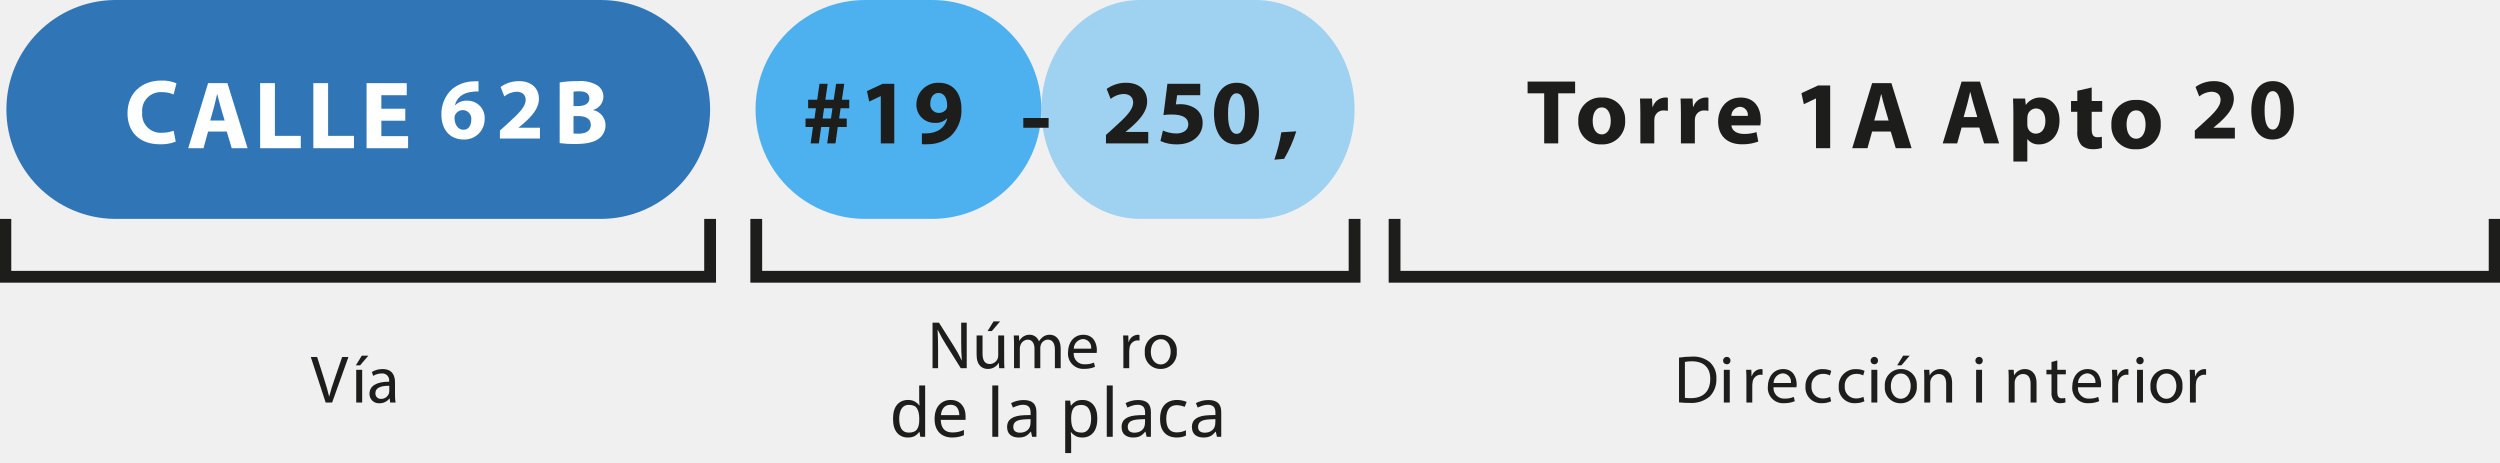
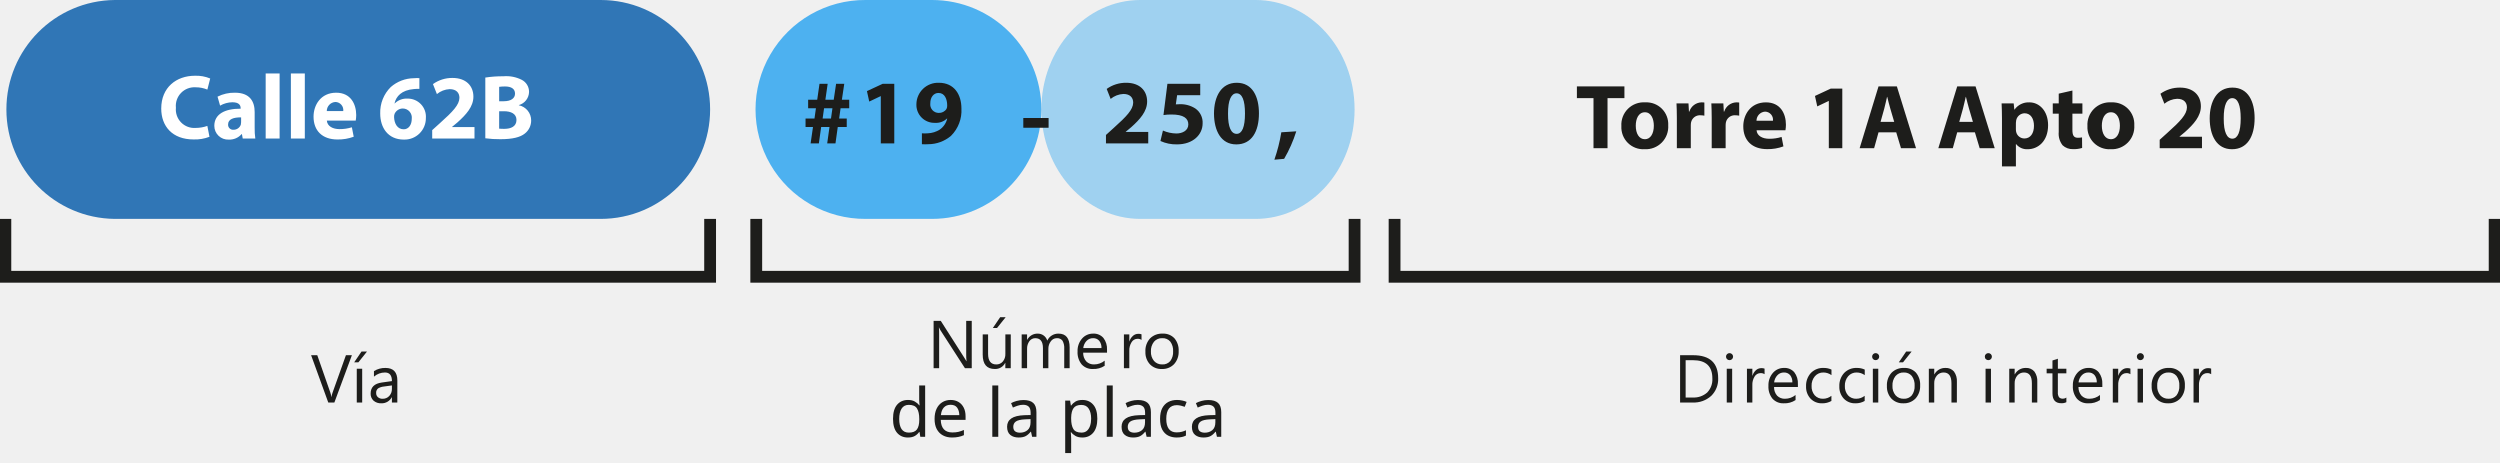
<svg xmlns="http://www.w3.org/2000/svg" width="517.944" height="95.743" viewBox="0 0 517.944 95.743">
  <defs>
    <clipPath id="clip-path">
      <rect id="Rectángulo_348363" data-name="Rectángulo 348363" width="517.944" height="95.743" fill="none" />
    </clipPath>
    <clipPath id="clip-path-2">
      <rect id="Rectángulo_348362" data-name="Rectángulo 348362" width="64.89" height="45.35" fill="none" />
    </clipPath>
  </defs>
-   <g id="Grupo_1010064" data-name="Grupo 1010064" transform="translate(-227 -7111)">
-     <g id="Grupo_1009421" data-name="Grupo 1009421" transform="translate(227 7111)">
-       <g id="Grupo_1009420" data-name="Grupo 1009420" clip-path="url(#clip-path)">
-         <path id="Trazado_718644" data-name="Trazado 718644" d="M147.232,22.675A22.676,22.676,0,0,1,124.557,45.35H23.9A22.676,22.676,0,0,1,23.9,0H124.557a22.676,22.676,0,0,1,22.675,22.676" transform="translate(-0.112 0)" fill="#3076b6" />
-         <path id="Trazado_718645" data-name="Trazado 718645" d="M231.541,22.675A22.676,22.676,0,0,1,208.866,45.35H195.147a22.676,22.676,0,1,1,0-45.351h13.718a22.676,22.676,0,0,1,22.675,22.676" transform="translate(-15.792 0)" fill="#4db1f0" />
-         <g id="Grupo_1009419" data-name="Grupo 1009419" transform="translate(215.749)" opacity="0.5">
-           <g id="Grupo_1009418" data-name="Grupo 1009418">
-             <g id="Grupo_1009417" data-name="Grupo 1009417" clip-path="url(#clip-path-2)">
-               <path id="Trazado_718646" data-name="Trazado 718646" d="M302.385,22.675c0,12.524-9.192,22.676-20.531,22.676H258.026c-11.339,0-20.531-10.152-20.531-22.676S246.687,0,258.026,0h23.828c11.339,0,20.531,10.152,20.531,22.676" transform="translate(-237.495 0)" fill="#4db1f0" />
-             </g>
+   <g id="Grupo_1010073" data-name="Grupo 1010073" transform="translate(-227 -7111)">
+     <g id="Grupo_1009420" data-name="Grupo 1009420" transform="translate(227 7111)" clip-path="url(#clip-path)">
+       <path id="Trazado_718644" data-name="Trazado 718644" d="M147.232,22.675A22.676,22.676,0,0,1,124.557,45.35H23.9A22.676,22.676,0,0,1,23.9,0H124.557a22.676,22.676,0,0,1,22.675,22.676" transform="translate(-0.112 0)" fill="#3076b6" />
+       <path id="Trazado_718645" data-name="Trazado 718645" d="M231.541,22.675A22.676,22.676,0,0,1,208.866,45.35H195.147a22.676,22.676,0,1,1,0-45.351h13.718a22.676,22.676,0,0,1,22.675,22.676" transform="translate(-15.792 0)" fill="#4db1f0" />
+       <g id="Grupo_1009419" data-name="Grupo 1009419" transform="translate(215.749)" opacity="0.5">
+         <g id="Grupo_1009418" data-name="Grupo 1009418">
+           <g id="Grupo_1009417" data-name="Grupo 1009417" clip-path="url(#clip-path-2)">
+             <path id="Trazado_718646" data-name="Trazado 718646" d="M302.385,22.675c0,12.524-9.192,22.676-20.531,22.676H258.026c-11.339,0-20.531-10.152-20.531-22.676S246.687,0,258.026,0h23.828c11.339,0,20.531,10.152,20.531,22.676" transform="translate(-237.495 0)" fill="#4db1f0" />
          </g>
        </g>
      </g>
    </g>
-     <path id="Trazado_728949" data-name="Trazado 728949" d="M10.222-2.622A7.235,7.235,0,0,1,7.809-2.2a3.824,3.824,0,0,1-4.1-4.18A3.852,3.852,0,0,1,7.79-10.621a6.254,6.254,0,0,1,2.432.475l.589-2.3a7.551,7.551,0,0,0-3.154-.57c-3.876,0-6.992,2.432-6.992,6.8,0,3.648,2.28,6.4,6.707,6.4a8.254,8.254,0,0,0,3.287-.551Z" transform="translate(252.751 7140.707)" fill="#fff" />
-     <path id="Trazado_728950" data-name="Trazado 728950" d="M8.32-3.46,9.36,0h3.28L8.46-13.48h-4L.34,0H3.5l.96-3.46ZM4.9-5.74,5.7-8.6c.22-.78.42-1.8.62-2.6h.04c.2.8.44,1.8.68,2.6l.84,2.86ZM15.24,0h8.42V-2.56H18.3V-13.48H15.24ZM26.26,0h8.42V-2.56H29.32V-13.48H26.26Z" transform="translate(265.655 7141.707)" fill="#fff" />
-     <path id="Trazado_728951" data-name="Trazado 728951" d="M9.34-8.18H4.38v-2.8H9.64v-2.5H1.32V0h8.6V-2.5H4.38V-5.7H9.34Z" transform="translate(301.626 7141.707)" fill="#fff" />
-     <path id="Trazado_728952" data-name="Trazado 728952" d="M8.226-11.862a7.818,7.818,0,0,0-1.1.018A7.01,7.01,0,0,0,2.61-10.116a7.005,7.005,0,0,0-2.07,5.2C.54-2.124,2.07.2,5.184.2A4.19,4.19,0,0,0,9.5-4.032,3.551,3.551,0,0,0,5.886-7.848,3.3,3.3,0,0,0,3.4-6.912H3.348C3.654-8.28,4.734-9.522,7.164-9.72a7.521,7.521,0,0,1,1.062-.036ZM5.148-1.818c-1.242,0-1.836-1.116-1.89-2.358a1.579,1.579,0,0,1,.108-.684A1.785,1.785,0,0,1,4.986-5.9,1.788,1.788,0,0,1,6.732-3.888C6.732-2.7,6.12-1.818,5.148-1.818Z" transform="translate(317.91 7139.707)" fill="#fff" />
-     <path id="Trazado_728953" data-name="Trazado 728953" d="M9.054,0V-2.25H4.644v-.036l1.08-.9C7.416-4.7,8.838-6.264,8.838-8.226c0-2.124-1.458-3.672-4.1-3.672A6.477,6.477,0,0,0,.9-10.692L1.674-8.73a4.24,4.24,0,0,1,2.5-.972c1.35,0,1.926.756,1.926,1.71C6.066-6.624,4.824-5.31,2.268-3.024L.756-1.656V0Z" transform="translate(329.814 7139.707)" fill="#fff" />
-     <path id="Trazado_728954" data-name="Trazado 728954" d="M1.254-.057a22.405,22.405,0,0,0,3.135.19c2.546,0,4.1-.418,5.035-1.159a3.412,3.412,0,0,0,1.33-2.717A3.2,3.2,0,0,0,8.208-6.9v-.038a2.894,2.894,0,0,0,2.109-2.736,2.787,2.787,0,0,0-1.539-2.508A7.073,7.073,0,0,0,5-12.9a23.072,23.072,0,0,0-3.743.266ZM4.123-10.716a7.907,7.907,0,0,1,1.235-.076c1.311,0,2.052.513,2.052,1.482,0,.95-.817,1.577-2.337,1.577h-.95Zm0,5.054h.988c1.444,0,2.6.513,2.6,1.805,0,1.349-1.159,1.843-2.47,1.843a9.136,9.136,0,0,1-1.121-.038Z" transform="translate(341.698 7140.707)" fill="#fff" />
-     <path id="Trazado_728955" data-name="Trazado 728955" transform="translate(354.582 7141.707)" fill="#1d1d1b" />
-     <path id="Trazado_728956" data-name="Trazado 728956" transform="translate(364.265 7141.707)" fill="#1d1d1b" />
-     <path id="Trazado_728957" data-name="Trazado 728957" d="M4.237-5.149l.3-2.128H6.27l-.3,2.128ZM3.458,0l.475-3.4H5.662L5.187,0H6.9l.475-3.4H9.234V-5.149H7.657l.3-2.128H9.747V-9.044H8.227l.494-3.306H7.03L6.536-9.044H4.807l.475-3.306H3.591L3.116-9.044H1.235v1.767H2.85l-.3,2.128H.7V-3.4H2.242L1.748,0Z" transform="translate(393.192 7140.707)" fill="#1d1d1b" />
-     <path id="Trazado_728958" data-name="Trazado 728958" d="M4.484,0H7.277V-12.35H4.883L1.615-10.83,2.09-8.664,4.446-9.785h.038ZM13,.171a9.966,9.966,0,0,0,1.311,0,7.3,7.3,0,0,0,4.712-1.729,7.373,7.373,0,0,0,2.166-5.681c0-2.888-1.5-5.32-4.674-5.32a4.49,4.49,0,0,0-4.655,4.446,3.721,3.721,0,0,0,3.857,3.857,3.26,3.26,0,0,0,2.47-.893l.057.019a3.839,3.839,0,0,1-1.558,2.28,4.964,4.964,0,0,1-2.432.76A6.8,6.8,0,0,1,13-2.09ZM16.435-10.45c1.311,0,1.805,1.292,1.805,2.6a1.361,1.361,0,0,1-.152.722,1.82,1.82,0,0,1-1.6.817,1.759,1.759,0,0,1-1.748-1.976C14.725-9.576,15.447-10.45,16.435-10.45Z" transform="translate(404.997 7140.707)" fill="#1d1d1b" />
-     <path id="Trazado_728959" data-name="Trazado 728959" d="M.6-6.26v2.02H5.84V-6.26Z" transform="translate(438.406 7141.707)" fill="#1d1d1b" />
-     <path id="Trazado_728960" data-name="Trazado 728960" d="M9.557,0V-2.375H4.9v-.038l1.14-.95c1.786-1.6,3.287-3.249,3.287-5.32,0-2.242-1.539-3.876-4.332-3.876A6.837,6.837,0,0,0,.95-11.286l.817,2.071a4.475,4.475,0,0,1,2.641-1.026c1.425,0,2.033.8,2.033,1.805C6.4-6.992,5.092-5.605,2.394-3.192L.8-1.748V0ZM20.33-12.35h-6.8l-.817,6.479a10.663,10.663,0,0,1,1.672-.114c2.47,0,3.477.779,3.477,2.052,0,1.311-1.273,1.881-2.47,1.881A7.1,7.1,0,0,1,12.6-2.66L12.084-.494a7.849,7.849,0,0,0,3.439.7c3.325,0,5.3-2.033,5.3-4.332a3.515,3.515,0,0,0-1.5-3.1,5.648,5.648,0,0,0-3.249-.893,5.352,5.352,0,0,0-.8.038l.266-1.9H20.33Zm7.562-.209c-3.192,0-4.712,2.831-4.712,6.4C23.2-2.66,24.605.209,27.8.209c3.154,0,4.693-2.622,4.693-6.441C32.49-9.614,31.2-12.559,27.892-12.559Zm-.038,2.185c1.159,0,1.748,1.444,1.748,4.18,0,2.812-.608,4.218-1.729,4.218s-1.805-1.349-1.786-4.18C26.068-9.025,26.79-10.374,27.854-10.374Z" transform="translate(455.332 7140.707)" fill="#1d1d1b" />
+     <path id="Trazado_728950" data-name="Trazado 728950" d="M-28.794-2.622a7.235,7.235,0,0,1-2.413.418,3.824,3.824,0,0,1-4.1-4.18,3.852,3.852,0,0,1,4.085-4.237,6.254,6.254,0,0,1,2.432.475l.589-2.3a7.551,7.551,0,0,0-3.154-.57c-3.876,0-6.992,2.432-6.992,6.8,0,3.648,2.28,6.4,6.707,6.4a8.254,8.254,0,0,0,3.287-.551ZM-18.857,0a14.4,14.4,0,0,1-.133-2.261v-3.23c0-2.185-.988-4.009-4.085-4.009a7.669,7.669,0,0,0-3.61.817l.532,1.862a5.225,5.225,0,0,1,2.565-.7c1.425,0,1.691.7,1.691,1.2v.133c-3.287-.019-5.453,1.14-5.453,3.553a2.848,2.848,0,0,0,3,2.85,3.347,3.347,0,0,0,2.66-1.14h.057L-21.46,0ZM-21.8-3.382a2.071,2.071,0,0,1-.057.494,1.578,1.578,0,0,1-1.5,1.064,1.037,1.037,0,0,1-1.14-1.1c0-1.121,1.178-1.482,2.7-1.463ZM-16.71,0h2.888V-13.49H-16.71Zm5.225,0H-8.6V-13.49h-2.888ZM1.948-3.724a6.861,6.861,0,0,0,.1-1.14C2.043-7.163.9-9.5-2.1-9.5c-3.23,0-4.693,2.6-4.693,4.959C-6.792-1.634-4.987.19-1.833.19A9.171,9.171,0,0,0,1.53-.38L1.15-2.337a8.183,8.183,0,0,1-2.565.38c-1.349,0-2.527-.57-2.622-1.767Zm-6-1.976A1.9,1.9,0,0,1-2.27-7.581,1.677,1.677,0,0,1-.636-5.7Zm19.19-6.821a8.252,8.252,0,0,0-1.159.019,7.4,7.4,0,0,0-4.769,1.824A7.394,7.394,0,0,0,7.021-5.187c0,2.945,1.615,5.4,4.9,5.4a4.423,4.423,0,0,0,4.56-4.465,3.748,3.748,0,0,0-3.819-4.028,3.478,3.478,0,0,0-2.622.988H9.985c.323-1.444,1.463-2.755,4.028-2.964a7.939,7.939,0,0,1,1.121-.038Zm-3.249,10.6c-1.311,0-1.938-1.178-1.995-2.489A1.667,1.667,0,0,1,10-5.13a1.884,1.884,0,0,1,1.71-1.1A1.887,1.887,0,0,1,13.557-4.1C13.557-2.85,12.911-1.919,11.885-1.919ZM26.553,0V-2.375H21.9v-.038l1.14-.95c1.786-1.6,3.287-3.249,3.287-5.32,0-2.242-1.539-3.876-4.332-3.876a6.837,6.837,0,0,0-4.047,1.273l.817,2.071A4.475,4.475,0,0,1,21.4-10.241c1.425,0,2.033.8,2.033,1.805C23.4-6.992,22.088-5.605,19.39-3.192l-1.6,1.444V0Zm2.242-.057a22.405,22.405,0,0,0,3.135.19c2.546,0,4.1-.418,5.035-1.159a3.412,3.412,0,0,0,1.33-2.717A3.2,3.2,0,0,0,35.749-6.9v-.038a2.894,2.894,0,0,0,2.109-2.736,2.787,2.787,0,0,0-1.539-2.508,7.073,7.073,0,0,0-3.781-.722,23.072,23.072,0,0,0-3.743.266Zm2.869-10.659a7.907,7.907,0,0,1,1.235-.076c1.311,0,2.052.513,2.052,1.482,0,.95-.817,1.577-2.337,1.577h-.95Zm0,5.054h.988c1.444,0,2.6.513,2.6,1.805,0,1.349-1.159,1.843-2.47,1.843a9.136,9.136,0,0,1-1.121-.038Z" transform="translate(298.751 7139.707)" fill="#fff" />
+     <path id="Trazado_728951" data-name="Trazado 728951" transform="translate(364.265 7141.707)" fill="#1d1d1b" />
+     <path id="Trazado_728952" data-name="Trazado 728952" d="M4.237-5.149l.3-2.128H6.27l-.3,2.128ZM3.458,0l.475-3.4H5.662L5.187,0H6.9l.475-3.4H9.234V-5.149H7.657l.3-2.128H9.747V-9.044H8.227l.494-3.306H7.03L6.536-9.044H4.807l.475-3.306H3.591L3.116-9.044H1.235v1.767H2.85l-.3,2.128H.7V-3.4H2.242L1.748,0Z" transform="translate(393.192 7140.707)" fill="#1d1d1b" />
+     <path id="Trazado_728953" data-name="Trazado 728953" d="M4.484,0H7.277V-12.35H4.883L1.615-10.83,2.09-8.664,4.446-9.785h.038ZM13,.171a9.966,9.966,0,0,0,1.311,0,7.3,7.3,0,0,0,4.712-1.729,7.373,7.373,0,0,0,2.166-5.681c0-2.888-1.5-5.32-4.674-5.32a4.49,4.49,0,0,0-4.655,4.446,3.721,3.721,0,0,0,3.857,3.857,3.26,3.26,0,0,0,2.47-.893l.057.019a3.839,3.839,0,0,1-1.558,2.28,4.964,4.964,0,0,1-2.432.76A6.8,6.8,0,0,1,13-2.09ZM16.435-10.45c1.311,0,1.805,1.292,1.805,2.6a1.361,1.361,0,0,1-.152.722,1.82,1.82,0,0,1-1.6.817,1.759,1.759,0,0,1-1.748-1.976C14.725-9.576,15.447-10.45,16.435-10.45Z" transform="translate(404.997 7140.707)" fill="#1d1d1b" />
+     <path id="Trazado_728954" data-name="Trazado 728954" d="M.6-6.26v2.02H5.84V-6.26Z" transform="translate(438.406 7141.707)" fill="#1d1d1b" />
+     <path id="Trazado_728955" data-name="Trazado 728955" d="M9.557,0V-2.375H4.9v-.038l1.14-.95c1.786-1.6,3.287-3.249,3.287-5.32,0-2.242-1.539-3.876-4.332-3.876A6.837,6.837,0,0,0,.95-11.286l.817,2.071a4.475,4.475,0,0,1,2.641-1.026c1.425,0,2.033.8,2.033,1.805C6.4-6.992,5.092-5.605,2.394-3.192L.8-1.748V0ZM20.33-12.35h-6.8l-.817,6.479a10.663,10.663,0,0,1,1.672-.114c2.47,0,3.477.779,3.477,2.052,0,1.311-1.273,1.881-2.47,1.881A7.1,7.1,0,0,1,12.6-2.66L12.084-.494a7.849,7.849,0,0,0,3.439.7c3.325,0,5.3-2.033,5.3-4.332a3.515,3.515,0,0,0-1.5-3.1,5.648,5.648,0,0,0-3.249-.893,5.352,5.352,0,0,0-.8.038l.266-1.9H20.33Zm7.562-.209c-3.192,0-4.712,2.831-4.712,6.4C23.2-2.66,24.605.209,27.8.209c3.154,0,4.693-2.622,4.693-6.441C32.49-9.614,31.2-12.559,27.892-12.559Zm-.038,2.185c1.159,0,1.748,1.444,1.748,4.18,0,2.812-.608,4.218-1.729,4.218s-1.805-1.349-1.786-4.18C26.068-9.025,26.79-10.374,27.854-10.374Z" transform="translate(455.332 7140.707)" fill="#1d1d1b" />
    <path id="Trazado_728961" data-name="Trazado 728961" d="M2.06,2.2A27.684,27.684,0,0,0,4.58-3.5l-3.1.2A33.784,33.784,0,0,1,.04,2.38Z" transform="translate(490.981 7141.707)" fill="#1d1d1b" />
    <path id="Trazado_728962" data-name="Trazado 728962" transform="translate(496.985 7138.707)" fill="#1d1d1b" />
    <path id="Trazado_728963" data-name="Trazado 728963" transform="translate(501.806 7138.707)" fill="#1d1d1b" />
    <path id="Trazado_728964" data-name="Trazado 728964" transform="translate(506.648 7141.707)" fill="#1d1d1b" />
-     <path id="Trazado_728965" data-name="Trazado 728965" d="M3.724,0H6.631V-10.374h3.5v-2.432H.285v2.432H3.724Z" transform="translate(543.198 7140.707)" fill="#1d1d1b" />
-     <path id="Trazado_728966" data-name="Trazado 728966" d="M5.586-9.5A4.638,4.638,0,0,0,.627-4.579,4.551,4.551,0,0,0,5.434.209a4.662,4.662,0,0,0,4.9-4.959A4.518,4.518,0,0,0,5.586-9.5ZM5.51-7.448c1.311,0,1.843,1.406,1.843,2.793,0,1.672-.722,2.793-1.843,2.793-1.235,0-1.9-1.2-1.9-2.793C3.61-6.023,4.123-7.448,5.51-7.448Z" transform="translate(553.361 7140.707)" fill="#1d1d1b" />
-     <path id="Trazado_728967" data-name="Trazado 728967" d="M1.159,0H4.047V-4.712A3.406,3.406,0,0,1,4.1-5.358,1.857,1.857,0,0,1,6.08-6.821a4.14,4.14,0,0,1,.779.076V-9.462A2.977,2.977,0,0,0,6.251-9.5,2.729,2.729,0,0,0,3.743-7.581H3.667l-.095-1.71H1.083c.038.8.076,1.691.076,3.059Z" transform="translate(565.686 7140.707)" fill="#1d1d1b" />
-     <path id="Trazado_728968" data-name="Trazado 728968" d="M1.159,0H4.047V-4.712A3.406,3.406,0,0,1,4.1-5.358,1.857,1.857,0,0,1,6.08-6.821a4.14,4.14,0,0,1,.779.076V-9.462A2.977,2.977,0,0,0,6.251-9.5,2.729,2.729,0,0,0,3.743-7.581H3.667l-.095-1.71H1.083c.038.8.076,1.691.076,3.059Z" transform="translate(574.088 7140.707)" fill="#1d1d1b" />
-     <path id="Trazado_728969" data-name="Trazado 728969" d="M9.367-3.724a6.861,6.861,0,0,0,.1-1.14c0-2.3-1.14-4.636-4.142-4.636C2.09-9.5.627-6.9.627-4.541.627-1.634,2.432.19,5.586.19A9.171,9.171,0,0,0,8.949-.38l-.38-1.957A8.183,8.183,0,0,1,6-1.957c-1.349,0-2.527-.57-2.622-1.767Zm-6-1.976A1.9,1.9,0,0,1,5.149-7.581,1.677,1.677,0,0,1,6.783-5.7Z" transform="translate(582.33 7140.707)" fill="#1d1d1b" />
-     <path id="Trazado_728970" data-name="Trazado 728970" d="M9.54,0h2.94V-13H9.96L6.52-11.4l.5,2.28L9.5-10.3h.04Z" transform="translate(593.693 7141.707)" fill="#1d1d1b" />
-     <path id="Trazado_728971" data-name="Trazado 728971" d="M8.32-3.46,9.36,0h3.28L8.46-13.48h-4L.34,0H3.5l.96-3.46ZM4.9-5.74,5.7-8.6c.22-.78.42-1.8.62-2.6h.04c.2.8.44,1.8.68,2.6l.84,2.86Z" transform="translate(610.398 7141.707)" fill="#1d1d1b" />
-     <path id="Trazado_728972" data-name="Trazado 728972" d="M7.9-3.287,8.892,0h3.116L8.037-12.806h-3.8L.323,0h3l.912-3.287ZM4.655-5.453l.76-2.717c.209-.741.4-1.71.589-2.47h.038c.19.76.418,1.71.646,2.47l.8,2.717Z" transform="translate(629.165 7140.707)" fill="#1d1d1b" />
-     <path id="Trazado_728973" data-name="Trazado 728973" d="M1.159,3.762H4.047V-.855h.038A2.886,2.886,0,0,0,6.5.209c2.071,0,4.218-1.6,4.218-4.978,0-2.964-1.824-4.731-3.857-4.731A3.566,3.566,0,0,0,3.762-8H3.724L3.591-9.291H1.083c.038.855.076,1.9.076,3.116ZM4.047-5.263A2.234,2.234,0,0,1,4.1-5.776,1.814,1.814,0,0,1,5.833-7.239c1.292,0,1.957,1.121,1.957,2.6,0,1.577-.741,2.622-2,2.622A1.748,1.748,0,0,1,4.1-3.382a2.876,2.876,0,0,1-.057-.608Z" transform="translate(642.969 7140.707)" fill="#1d1d1b" />
-     <path id="Trazado_728974" data-name="Trazado 728974" d="M1.64-11.9v2.12H.34v2.24h1.3v4a4.052,4.052,0,0,0,.84,2.9A3.162,3.162,0,0,0,4.76.2,5.964,5.964,0,0,0,6.74-.06l-.02-2.3a4.965,4.965,0,0,1-.9.08c-.92,0-1.2-.54-1.2-1.72V-7.54H6.8V-9.78H4.62v-2.8Z" transform="translate(655.732 7141.707)" fill="#1d1d1b" />
-     <path id="Trazado_728975" data-name="Trazado 728975" d="M5.88-10A4.882,4.882,0,0,0,.66-4.82,4.791,4.791,0,0,0,5.72.22,4.907,4.907,0,0,0,10.88-5,4.756,4.756,0,0,0,5.88-10ZM5.8-7.84c1.38,0,1.94,1.48,1.94,2.94,0,1.76-.76,2.94-1.94,2.94-1.3,0-2-1.26-2-2.94C3.8-6.34,4.34-7.84,5.8-7.84Z" transform="translate(663.775 7141.707)" fill="#1d1d1b" />
-     <path id="Trazado_728976" data-name="Trazado 728976" d="M9.054,0V-2.25H4.644v-.036l1.08-.9C7.416-4.7,8.838-6.264,8.838-8.226c0-2.124-1.458-3.672-4.1-3.672A6.477,6.477,0,0,0,.9-10.692L1.674-8.73a4.24,4.24,0,0,1,2.5-.972c1.35,0,1.926.756,1.926,1.71C6.066-6.624,4.824-5.31,2.268-3.024L.756-1.656V0Z" transform="translate(680.96 7139.707)" fill="#1d1d1b" />
-     <path id="Trazado_728977" data-name="Trazado 728977" d="M5.04-11.9C2.016-11.9.576-9.216.576-5.832.594-2.52,1.926.2,4.95.2,7.938.2,9.4-2.286,9.4-5.9,9.4-9.108,8.172-11.9,5.04-11.9ZM5-9.828c1.1,0,1.656,1.368,1.656,3.96,0,2.664-.576,4-1.638,4S3.312-3.15,3.33-5.832C3.312-8.55,4-9.828,5-9.828Z" transform="translate(692.844 7139.707)" fill="#1d1d1b" />
-     <path id="Trazado_728978" data-name="Trazado 728978" d="M4.48,0,7.854-9.436h-1.3l-1.6,4.662c-.42,1.232-.812,2.422-1.078,3.514H3.85c-.252-1.106-.6-2.254-1.008-3.528L1.372-9.436H.056L3.136,0Z" transform="translate(291.332 7194.392)" fill="#1d1d1b" />
-     <path id="Trazado_728979" data-name="Trazado 728979" d="M2.254,0V-6.776H1.022V0ZM2.17-9.7.938-7.7H1.82l1.708-2Zm7,9.7a9.541,9.541,0,0,1-.112-1.624V-4.158c0-1.358-.5-2.772-2.576-2.772a4.205,4.205,0,0,0-2.226.6l.28.812A3.376,3.376,0,0,1,6.3-6.02,1.4,1.4,0,0,1,7.84-4.452v.14c-2.618-.014-4.074.882-4.074,2.52A1.93,1.93,0,0,0,5.838.154,2.524,2.524,0,0,0,7.91-.854h.042L8.05,0Zm-1.3-2.282a1.286,1.286,0,0,1-.07.392A1.686,1.686,0,0,1,6.16-.756,1.09,1.09,0,0,1,5-1.932c0-1.316,1.526-1.554,2.87-1.526Z" transform="translate(299.78 7194.392)" fill="#1d1d1b" />
-     <path id="Trazado_728980" data-name="Trazado 728980" d="M2.212,0V-4.032c0-1.568-.028-2.7-.1-3.892l.042-.014A29.951,29.951,0,0,0,3.92-4.788L6.916,0H8.148V-9.436H7v3.948c0,1.47.028,2.618.14,3.878L7.112-1.6A26.711,26.711,0,0,0,5.418-4.662L2.394-9.436H1.064V0ZM15.9-6.776H14.672v4.158a1.8,1.8,0,0,1-.112.63,1.781,1.781,0,0,1-1.624,1.12c-1.12,0-1.512-.868-1.512-2.156V-6.776H10.192v3.962c0,2.38,1.274,2.968,2.338,2.968a2.549,2.549,0,0,0,2.24-1.26H14.8L14.868,0H15.96c-.042-.532-.056-1.148-.056-1.848ZM13.706-9.7l-1.232,2h.882l1.708-2ZM17.948,0h1.2V-4.088a1.7,1.7,0,0,1,.1-.6,1.683,1.683,0,0,1,1.526-1.232c.938,0,1.414.784,1.414,1.862V0h1.2V-4.186a2.029,2.029,0,0,1,.1-.616,1.6,1.6,0,0,1,1.456-1.12c.994,0,1.47.784,1.47,2.086V0h1.2V-3.99c0-2.352-1.33-2.94-2.226-2.94a2.312,2.312,0,0,0-1.5.476,2.791,2.791,0,0,0-.756.882h-.028A2,2,0,0,0,21.2-6.93a2.335,2.335,0,0,0-2.128,1.246h-.042L18.97-6.776H17.892c.042.56.056,1.134.056,1.834ZM35.07-3.164a4.647,4.647,0,0,0,.042-.574c0-1.246-.588-3.192-2.8-3.192-1.974,0-3.178,1.61-3.178,3.654A3.147,3.147,0,0,0,32.466.14,5.488,5.488,0,0,0,34.72-.28l-.21-.882a4.455,4.455,0,0,1-1.876.35A2.171,2.171,0,0,1,30.31-3.164Zm-4.746-.882a2.042,2.042,0,0,1,1.89-2,1.754,1.754,0,0,1,1.708,2Z" transform="translate(419.136 7187.283)" fill="#1d1d1b" />
-     <path id="Trazado_728981" data-name="Trazado 728981" d="M1.022,0H2.24V-3.612A3.468,3.468,0,0,1,2.3-4.186,1.728,1.728,0,0,1,3.948-5.768a1.851,1.851,0,0,1,.42.042V-6.888a1.333,1.333,0,0,0-.35-.042A2.033,2.033,0,0,0,2.142-5.446H2.086l-.042-1.33H.966c.042.63.056,1.316.056,2.114Z" transform="translate(458.714 7187.283)" fill="#1d1d1b" />
-     <path id="Trazado_728982" data-name="Trazado 728982" d="M3.892-6.93a3.309,3.309,0,0,0-3.36,3.6A3.221,3.221,0,0,0,3.78.154a3.312,3.312,0,0,0,3.374-3.6A3.209,3.209,0,0,0,3.892-6.93Zm-.028.924c1.456,0,2.03,1.456,2.03,2.6,0,1.526-.882,2.632-2.058,2.632-1.2,0-2.058-1.12-2.058-2.6C1.778-4.662,2.408-6.006,3.864-6.006Z" transform="translate(463.646 7187.283)" fill="#1d1d1b" />
-     <g id="Grupo_1009423" data-name="Grupo 1009423" transform="translate(227 7111)">
-       <g id="Grupo_1009422" data-name="Grupo 1009422" clip-path="url(#clip-path)">
-         <text id="de_la_placa" data-name="de la placa" transform="translate(184.248 90.502)" fill="#1d1d1b" font-size="14" font-family="MyriadPro-Regular, Myriad Pro">
-           <tspan x="0" y="0">de la placa</tspan>
-         </text>
-       </g>
+     <path id="Trazado_728965" data-name="Trazado 728965" d="M3.724,0H6.631V-10.374h3.5v-2.432H.285v2.432H3.724ZM14.459-9.5A4.638,4.638,0,0,0,9.5-4.579,4.551,4.551,0,0,0,14.307.209a4.662,4.662,0,0,0,4.9-4.959A4.518,4.518,0,0,0,14.459-9.5Zm-.076,2.052c1.311,0,1.843,1.406,1.843,2.793,0,1.672-.722,2.793-1.843,2.793-1.235,0-1.9-1.2-1.9-2.793C12.483-6.023,13-7.448,14.383-7.448ZM20.995,0h2.888V-4.712a3.406,3.406,0,0,1,.057-.646,1.857,1.857,0,0,1,1.976-1.463,4.14,4.14,0,0,1,.779.076V-9.462a2.977,2.977,0,0,0-.608-.038,2.729,2.729,0,0,0-2.508,1.919H23.5l-.095-1.71H20.919c.038.8.076,1.691.076,3.059Zm7.22,0H31.1V-4.712a3.406,3.406,0,0,1,.057-.646,1.857,1.857,0,0,1,1.976-1.463,4.14,4.14,0,0,1,.779.076V-9.462a2.977,2.977,0,0,0-.608-.038A2.729,2.729,0,0,0,30.8-7.581h-.076l-.095-1.71H28.139c.038.8.076,1.691.076,3.059ZM43.491-3.724a6.86,6.86,0,0,0,.1-1.14c0-2.3-1.14-4.636-4.142-4.636-3.23,0-4.693,2.6-4.693,4.959C34.751-1.634,36.556.19,39.71.19a9.171,9.171,0,0,0,3.363-.57l-.38-1.957a8.183,8.183,0,0,1-2.565.38c-1.349,0-2.527-.57-2.622-1.767Zm-6-1.976a1.9,1.9,0,0,1,1.786-1.881A1.677,1.677,0,0,1,40.907-5.7ZM52.478,0h2.793V-12.35H52.877l-3.268,1.52.475,2.166L52.44-9.785h.038ZM66.443-3.287,67.431,0h3.116L66.576-12.806h-3.8L58.862,0h3l.912-3.287ZM63.194-5.453l.76-2.717c.209-.741.4-1.71.589-2.47h.038c.19.76.418,1.71.646,2.47l.8,2.717ZM82.745-3.287,83.733,0h3.116L82.878-12.806h-3.8L75.164,0h3l.912-3.287ZM79.5-5.453l.76-2.717c.209-.741.4-1.71.589-2.47h.038c.19.76.418,1.71.646,2.47l.8,2.717ZM88.35,3.762h2.888V-.855h.038A2.886,2.886,0,0,0,93.689.209c2.071,0,4.218-1.6,4.218-4.978,0-2.964-1.824-4.731-3.857-4.731a3.566,3.566,0,0,0-3.1,1.5h-.038l-.133-1.292H88.274c.038.855.076,1.9.076,3.116Zm2.888-9.025a2.234,2.234,0,0,1,.057-.513,1.814,1.814,0,0,1,1.729-1.463c1.292,0,1.957,1.121,1.957,2.6,0,1.577-.741,2.622-2,2.622a1.748,1.748,0,0,1-1.691-1.368,2.876,2.876,0,0,1-.057-.608Zm8.873-6.042v2.014H98.876v2.128h1.235v3.8a3.85,3.85,0,0,0,.8,2.755,3,3,0,0,0,2.166.8,5.666,5.666,0,0,0,1.881-.247l-.019-2.185a4.717,4.717,0,0,1-.855.076c-.874,0-1.14-.513-1.14-1.634V-7.163h2.071V-9.291h-2.071v-2.66ZM111.017-9.5a4.638,4.638,0,0,0-4.959,4.921A4.551,4.551,0,0,0,110.865.209a4.662,4.662,0,0,0,4.9-4.959A4.518,4.518,0,0,0,111.017-9.5Zm-.076,2.052c1.311,0,1.843,1.406,1.843,2.793,0,1.672-.722,2.793-1.843,2.793-1.235,0-1.9-1.2-1.9-2.793C109.041-6.023,109.554-7.448,110.941-7.448ZM129.789,0V-2.375h-4.655v-.038l1.14-.95c1.786-1.6,3.287-3.249,3.287-5.32,0-2.242-1.539-3.876-4.332-3.876a6.837,6.837,0,0,0-4.047,1.273L122-9.215a4.475,4.475,0,0,1,2.641-1.026c1.425,0,2.033.8,2.033,1.805-.038,1.444-1.349,2.831-4.047,5.244l-1.6,1.444V0ZM136.1-12.559c-3.192,0-4.712,2.831-4.712,6.4C131.4-2.66,132.81.209,136,.209c3.154,0,4.693-2.622,4.693-6.441C140.695-9.614,139.4-12.559,136.1-12.559Zm-.038,2.185c1.159,0,1.748,1.444,1.748,4.18,0,2.812-.608,4.218-1.729,4.218s-1.8-1.349-1.786-4.18C134.273-9.025,134.995-10.374,136.059-10.374Z" transform="translate(553.412 7141.707)" fill="#1d1d1b" />
+     <path id="Trazado_728956" data-name="Trazado 728956" d="M8.572-9.8,4.942,0H3.678L.123-9.8H1.4L4.115-2.03a4.615,4.615,0,0,1,.2.868h.027a4.258,4.258,0,0,1,.226-.882L7.335-9.8Z" transform="translate(291.332 7194.392)" fill="#1d1d1b" />
+     <path id="Trazado_728957" data-name="Trazado 728957" d="M2.256,0H1.135V-7H2.256Zm1-10.568L1.47-8.326H.6l1.524-2.242ZM9.536,0H8.415V-1.094H8.388A2.347,2.347,0,0,1,6.234.164,2.3,2.3,0,0,1,4.6-.39a1.918,1.918,0,0,1-.591-1.47q0-1.962,2.311-2.283l2.1-.294q0-1.784-1.442-1.784a3.446,3.446,0,0,0-2.283.861V-6.508a4.338,4.338,0,0,1,2.379-.656q2.468,0,2.468,2.611ZM8.415-3.541l-1.688.232a2.741,2.741,0,0,0-1.176.386,1.114,1.114,0,0,0-.4.981A1.068,1.068,0,0,0,5.52-1.1a1.413,1.413,0,0,0,.974.325,1.8,1.8,0,0,0,1.377-.584,2.088,2.088,0,0,0,.543-1.48Z" transform="translate(299.78 7194.392)" fill="#1d1d1b" />
+     <path id="Trazado_728958" data-name="Trazado 728958" d="M9.188,0H7.779L2.734-7.813a3.265,3.265,0,0,1-.314-.615H2.379a10.092,10.092,0,0,1,.055,1.347V0H1.285V-9.8h1.49l4.908,7.69q.308.479.4.656h.027A10.371,10.371,0,0,1,8.039-2.9V-9.8H9.188Zm8.08,0H16.146V-1.107h-.027A2.3,2.3,0,0,1,13.959.164q-2.5,0-2.5-2.98V-7h1.114v4.006q0,2.215,1.7,2.215a1.715,1.715,0,0,0,1.35-.6,2.315,2.315,0,0,0,.53-1.583V-7h1.121ZM16.215-10.568,14.424-8.326h-.868l1.524-2.242ZM29.47,0H28.349V-4.02A3.032,3.032,0,0,0,27.99-5.7a1.361,1.361,0,0,0-1.207-.52,1.494,1.494,0,0,0-1.22.656,2.511,2.511,0,0,0-.5,1.572V0H23.939V-4.156q0-2.064-1.593-2.064A1.475,1.475,0,0,0,21.13-5.6a2.557,2.557,0,0,0-.479,1.61V0H19.53V-7h1.121v1.107h.027a2.378,2.378,0,0,1,2.174-1.271,2.027,2.027,0,0,1,1.251.4,2.012,2.012,0,0,1,.731,1.049,2.5,2.5,0,0,1,2.324-1.449q2.311,0,2.311,2.851Zm7.745-3.22H32.272a2.618,2.618,0,0,0,.629,1.8,2.168,2.168,0,0,0,1.654.636,3.439,3.439,0,0,0,2.174-.779V-.506a4.063,4.063,0,0,1-2.44.67A2.959,2.959,0,0,1,31.958-.79a3.9,3.9,0,0,1-.848-2.683,3.828,3.828,0,0,1,.926-2.663,2.97,2.97,0,0,1,2.3-1.029,2.632,2.632,0,0,1,2.126.889,3.705,3.705,0,0,1,.752,2.468Zm-1.148-.95A2.281,2.281,0,0,0,35.6-5.681a1.6,1.6,0,0,0-1.282-.54,1.811,1.811,0,0,0-1.347.567,2.575,2.575,0,0,0-.684,1.483Z" transform="translate(419.136 7187.283)" fill="#1d1d1b" />
+     <path id="Trazado_728959" data-name="Trazado 728959" d="M4.785-5.865a1.371,1.371,0,0,0-.848-.226,1.431,1.431,0,0,0-1.2.677,3.129,3.129,0,0,0-.482,1.846V0H1.135V-7H2.256v1.442h.027a2.444,2.444,0,0,1,.731-1.152,1.668,1.668,0,0,1,1.1-.414,1.83,1.83,0,0,1,.67.1Z" transform="translate(458.714 7187.283)" fill="#1d1d1b" />
+     <path id="Trazado_728960" data-name="Trazado 728960" d="M4.061.164A3.247,3.247,0,0,1,1.583-.817a3.633,3.633,0,0,1-.926-2.6A3.785,3.785,0,0,1,1.62-6.173a3.465,3.465,0,0,1,2.6-.991A3.14,3.14,0,0,1,6.668-6.2a3.822,3.822,0,0,1,.878,2.673A3.761,3.761,0,0,1,6.6-.844,3.317,3.317,0,0,1,4.061.164Zm.082-6.385a2.132,2.132,0,0,0-1.709.735A3.018,3.018,0,0,0,1.8-3.459,2.854,2.854,0,0,0,2.44-1.5a2.161,2.161,0,0,0,1.7.718,2.049,2.049,0,0,0,1.671-.7,3.055,3.055,0,0,0,.584-2A3.108,3.108,0,0,0,5.814-5.51,2.04,2.04,0,0,0,4.143-6.221Z" transform="translate(463.646 7187.283)" fill="#1d1d1b" />
+     <g id="Grupo_1009422" data-name="Grupo 1009422" transform="translate(227 7111)" clip-path="url(#clip-path)">
+       <text id="de_la_placa" data-name="de la placa" transform="translate(184.248 90.502)" fill="#1d1d1b" font-size="14" font-family="SegoeUI, Segoe UI">
+         <tspan x="0" y="0">de la placa</tspan>
+       </text>
    </g>
-     <path id="Trazado_728983" data-name="Trazado 728983" d="M1.064-.028A19.659,19.659,0,0,0,3.276.084,5.813,5.813,0,0,0,7.448-1.274,4.991,4.991,0,0,0,8.806-4.942,4.346,4.346,0,0,0,7.476-8.33,5.4,5.4,0,0,0,3.654-9.506a17.446,17.446,0,0,0-2.59.2ZM2.282-8.414A6.921,6.921,0,0,1,3.71-8.54c2.576,0,3.836,1.414,3.822,3.64,0,2.548-1.414,4-4.018,4a7.691,7.691,0,0,1-1.232-.07ZM11.578,0V-6.776H10.346V0Zm-.616-9.45a.751.751,0,0,0-.77.77.733.733,0,0,0,.742.756.728.728,0,0,0,.784-.756A.731.731,0,0,0,10.962-9.45Z" transform="translate(573.792 7194.392)" fill="#1d1d1b" />
-     <path id="Trazado_728984" data-name="Trazado 728984" d="M1.022,0H2.24V-3.612A3.468,3.468,0,0,1,2.3-4.186,1.728,1.728,0,0,1,3.948-5.768a1.851,1.851,0,0,1,.42.042V-6.888a1.333,1.333,0,0,0-.35-.042A2.033,2.033,0,0,0,2.142-5.446H2.086l-.042-1.33H.966c.042.63.056,1.316.056,2.114Z" transform="translate(587.793 7194.392)" fill="#1d1d1b" />
-     <path id="Trazado_728985" data-name="Trazado 728985" d="M6.468-3.164a4.647,4.647,0,0,0,.042-.574c0-1.246-.588-3.192-2.8-3.192C1.736-6.93.532-5.32.532-3.276A3.147,3.147,0,0,0,3.864.14,5.488,5.488,0,0,0,6.118-.28l-.21-.882a4.455,4.455,0,0,1-1.876.35A2.171,2.171,0,0,1,1.708-3.164ZM1.722-4.046a2.042,2.042,0,0,1,1.89-2,1.754,1.754,0,0,1,1.708,2Z" transform="translate(592.725 7194.392)" fill="#1d1d1b" />
-     <path id="Trazado_728986" data-name="Trazado 728986" d="M5.642-1.176A3.5,3.5,0,0,1,4.13-.84,2.323,2.323,0,0,1,1.778-3.374,2.345,2.345,0,0,1,4.172-5.936,2.857,2.857,0,0,1,5.6-5.614l.28-.952a4.118,4.118,0,0,0-1.708-.35,3.443,3.443,0,0,0-3.64,3.6A3.219,3.219,0,0,0,3.906.14,4.538,4.538,0,0,0,5.852-.252Z" transform="translate(600.52 7194.392)" fill="#1d1d1b" />
-     <path id="Trazado_728987" data-name="Trazado 728987" d="M5.642-1.176A3.5,3.5,0,0,1,4.13-.84,2.323,2.323,0,0,1,1.778-3.374,2.345,2.345,0,0,1,4.172-5.936,2.857,2.857,0,0,1,5.6-5.614l.28-.952a4.118,4.118,0,0,0-1.708-.35,3.443,3.443,0,0,0-3.64,3.6A3.219,3.219,0,0,0,3.906.14,4.538,4.538,0,0,0,5.852-.252ZM8.526,0V-6.776H7.294V0ZM7.91-9.45a.751.751,0,0,0-.77.77.733.733,0,0,0,.742.756.728.728,0,0,0,.784-.756A.731.731,0,0,0,7.91-9.45Zm5.53,2.52a3.309,3.309,0,0,0-3.36,3.6A3.221,3.221,0,0,0,13.328.154a3.312,3.312,0,0,0,3.374-3.6A3.209,3.209,0,0,0,13.44-6.93Zm-.028.924c1.456,0,2.03,1.456,2.03,2.6,0,1.526-.882,2.632-2.058,2.632-1.2,0-2.058-1.12-2.058-2.6C11.326-4.662,11.956-6.006,13.412-6.006Zm.462-3.7-1.232,2h.882l1.708-2ZM18.256,0h1.232V-4.074a1.771,1.771,0,0,1,.084-.574,1.75,1.75,0,0,1,1.652-1.26c1.162,0,1.568.91,1.568,2V0h1.232V-4.046c0-2.324-1.456-2.884-2.394-2.884a2.492,2.492,0,0,0-2.24,1.274h-.028l-.07-1.12H18.2c.042.56.056,1.134.056,1.834Zm11.97,0V-6.776H28.994V0ZM29.61-9.45a.751.751,0,0,0-.77.77.733.733,0,0,0,.742.756.728.728,0,0,0,.784-.756A.731.731,0,0,0,29.61-9.45Z" transform="translate(607.412 7194.392)" fill="#1d1d1b" />
-     <path id="Trazado_728988" data-name="Trazado 728988" d="M1.022,0H2.254V-4.074a1.771,1.771,0,0,1,.084-.574A1.75,1.75,0,0,1,3.99-5.908c1.162,0,1.568.91,1.568,2V0H6.79V-4.046C6.79-6.37,5.334-6.93,4.4-6.93a2.492,2.492,0,0,0-2.24,1.274H2.128l-.07-1.12H.966c.042.56.056,1.134.056,1.834Z" transform="translate(642.135 7194.392)" fill="#1d1d1b" />
-     <path id="Trazado_728989" data-name="Trazado 728989" d="M1.3-8.4v1.624H.252v.938H1.3v3.7A2.51,2.51,0,0,0,1.778-.378,1.707,1.707,0,0,0,3.108.14,3.016,3.016,0,0,0,4.2-.028L4.144-.952a2.741,2.741,0,0,1-.714.084c-.686,0-.924-.476-.924-1.316V-5.838H4.27v-.938H2.506V-8.722Z" transform="translate(650.724 7194.392)" fill="#1d1d1b" />
-     <path id="Trazado_728990" data-name="Trazado 728990" d="M6.468-3.164a4.647,4.647,0,0,0,.042-.574c0-1.246-.588-3.192-2.8-3.192C1.736-6.93.532-5.32.532-3.276A3.147,3.147,0,0,0,3.864.14,5.488,5.488,0,0,0,6.118-.28l-.21-.882a4.455,4.455,0,0,1-1.876.35A2.171,2.171,0,0,1,1.708-3.164ZM1.722-4.046a2.042,2.042,0,0,1,1.89-2,1.754,1.754,0,0,1,1.708,2Z" transform="translate(655.795 7194.392)" fill="#1d1d1b" />
-     <path id="Trazado_728991" data-name="Trazado 728991" d="M1.022,0H2.24V-3.612A3.468,3.468,0,0,1,2.3-4.186,1.728,1.728,0,0,1,3.948-5.768a1.851,1.851,0,0,1,.42.042V-6.888a1.333,1.333,0,0,0-.35-.042A2.033,2.033,0,0,0,2.142-5.446H2.086l-.042-1.33H.966c.042.63.056,1.316.056,2.114Z" transform="translate(663.589 7194.392)" fill="#1d1d1b" />
-     <path id="Trazado_728992" data-name="Trazado 728992" d="M2.254,0V-6.776H1.022V0ZM1.638-9.45a.751.751,0,0,0-.77.77.733.733,0,0,0,.742.756.728.728,0,0,0,.784-.756A.731.731,0,0,0,1.638-9.45Zm5.53,2.52a3.309,3.309,0,0,0-3.36,3.6A3.221,3.221,0,0,0,7.056.154a3.312,3.312,0,0,0,3.374-3.6A3.209,3.209,0,0,0,7.168-6.93Zm-.028.924c1.456,0,2.03,1.456,2.03,2.6C9.17-1.876,8.288-.77,7.112-.77c-1.2,0-2.058-1.12-2.058-2.6C5.054-4.662,5.684-6.006,7.14-6.006ZM11.984,0H13.2V-3.612a3.468,3.468,0,0,1,.056-.574A1.728,1.728,0,0,1,14.91-5.768a1.851,1.851,0,0,1,.42.042V-6.888a1.333,1.333,0,0,0-.35-.042A2.033,2.033,0,0,0,13.1-5.446h-.056l-.042-1.33H11.928c.042.63.056,1.316.056,2.114Z" transform="translate(668.723 7194.392)" fill="#1d1d1b" />
-     <g id="Grupo_1009425" data-name="Grupo 1009425" transform="translate(227 7111)">
-       <g id="Grupo_1009424" data-name="Grupo 1009424" clip-path="url(#clip-path)">
-         <path id="Trazado_718647" data-name="Trazado 718647" d="M1.223,49.922v11.99H147.232V49.922" transform="translate(-0.112 -4.571)" fill="none" stroke="#1d1d1b" stroke-miterlimit="10" stroke-width="2.446" />
-         <path id="Trazado_718648" data-name="Trazado 718648" d="M318.045,49.922v11.99h227.91V49.922" transform="translate(-29.121 -4.571)" fill="none" stroke="#1d1d1b" stroke-miterlimit="10" stroke-width="2.446" />
-         <path id="Trazado_718649" data-name="Trazado 718649" d="M172.471,49.922v11.99h123.96V49.922" transform="translate(-15.792 -4.571)" fill="none" stroke="#1d1d1b" stroke-miterlimit="10" stroke-width="2.446" />
-       </g>
+     <path id="Trazado_728966" data-name="Trazado 728966" d="M1.285,0V-9.8H3.992q5.182,0,5.182,4.778A4.815,4.815,0,0,1,7.735-1.377,5.338,5.338,0,0,1,3.883,0ZM2.434-8.764v7.725H3.9a4.152,4.152,0,0,0,3-1.032A3.869,3.869,0,0,0,7.971-5q0-3.767-4.006-3.767Zm9.092-.014a.71.71,0,0,1-.513-.205A.692.692,0,0,1,10.8-9.5a.7.7,0,0,1,.212-.523.7.7,0,0,1,.513-.208.724.724,0,0,1,.523.208.7.7,0,0,1,.215.523.693.693,0,0,1-.215.513A.718.718,0,0,1,11.525-8.777ZM12.072,0H10.951V-7h1.121Z" transform="translate(573.792 7194.392)" fill="#1d1d1b" />
+     <path id="Trazado_728967" data-name="Trazado 728967" d="M4.785-5.865a1.371,1.371,0,0,0-.848-.226,1.431,1.431,0,0,0-1.2.677,3.129,3.129,0,0,0-.482,1.846V0H1.135V-7H2.256v1.442h.027a2.444,2.444,0,0,1,.731-1.152,1.668,1.668,0,0,1,1.1-.414,1.83,1.83,0,0,1,.67.1Z" transform="translate(587.793 7194.392)" fill="#1d1d1b" />
+     <path id="Trazado_728968" data-name="Trazado 728968" d="M6.761-3.22H1.818a2.618,2.618,0,0,0,.629,1.8A2.168,2.168,0,0,0,4.1-.779a3.439,3.439,0,0,0,2.174-.779V-.506a4.063,4.063,0,0,1-2.44.67A2.959,2.959,0,0,1,1.5-.79,3.9,3.9,0,0,1,.656-3.473a3.828,3.828,0,0,1,.926-2.663,2.97,2.97,0,0,1,2.3-1.029,2.632,2.632,0,0,1,2.126.889,3.705,3.705,0,0,1,.752,2.468ZM5.612-4.17a2.281,2.281,0,0,0-.468-1.511,1.6,1.6,0,0,0-1.282-.54,1.811,1.811,0,0,0-1.347.567A2.575,2.575,0,0,0,1.832-4.17Z" transform="translate(592.725 7194.392)" fill="#1d1d1b" />
+     <path id="Trazado_728969" data-name="Trazado 728969" d="M5.906-.321A3.643,3.643,0,0,1,3.992.164,3.169,3.169,0,0,1,1.576-.81,3.53,3.53,0,0,1,.656-3.336a3.881,3.881,0,0,1,.991-2.779A3.467,3.467,0,0,1,4.293-7.164a3.682,3.682,0,0,1,1.627.342v1.148a2.85,2.85,0,0,0-1.668-.547,2.254,2.254,0,0,0-1.76.769A2.918,2.918,0,0,0,1.8-3.432,2.779,2.779,0,0,0,2.451-1.49a2.227,2.227,0,0,0,1.733.711,2.81,2.81,0,0,0,1.723-.608Z" transform="translate(600.52 7194.392)" fill="#1d1d1b" />
+     <path id="Trazado_728970" data-name="Trazado 728970" d="M5.906-.321A3.643,3.643,0,0,1,3.992.164,3.169,3.169,0,0,1,1.576-.81,3.53,3.53,0,0,1,.656-3.336a3.881,3.881,0,0,1,.991-2.779A3.467,3.467,0,0,1,4.293-7.164a3.682,3.682,0,0,1,1.627.342v1.148a2.85,2.85,0,0,0-1.668-.547,2.254,2.254,0,0,0-1.76.769A2.918,2.918,0,0,0,1.8-3.432,2.779,2.779,0,0,0,2.451-1.49a2.227,2.227,0,0,0,1.733.711,2.81,2.81,0,0,0,1.723-.608Zm2.27-8.456a.71.71,0,0,1-.513-.205.692.692,0,0,1-.212-.52.7.7,0,0,1,.212-.523.7.7,0,0,1,.513-.208.724.724,0,0,1,.523.208.7.7,0,0,1,.215.523.693.693,0,0,1-.215.513A.718.718,0,0,1,8.176-8.777ZM8.723,0H7.6V-7H8.723Zm5.2.164A3.247,3.247,0,0,1,11.44-.817a3.634,3.634,0,0,1-.926-2.6,3.785,3.785,0,0,1,.964-2.755,3.465,3.465,0,0,1,2.6-.991,3.14,3.14,0,0,1,2.444.964A3.822,3.822,0,0,1,17.4-3.527a3.761,3.761,0,0,1-.947,2.683A3.317,3.317,0,0,1,13.918.164ZM14-6.221a2.132,2.132,0,0,0-1.709.735,3.018,3.018,0,0,0-.629,2.027A2.854,2.854,0,0,0,12.3-1.5,2.161,2.161,0,0,0,14-.779a2.049,2.049,0,0,0,1.671-.7,3.055,3.055,0,0,0,.584-2,3.108,3.108,0,0,0-.584-2.023A2.04,2.04,0,0,0,14-6.221Zm1.641-4.348L13.85-8.326h-.868l1.524-2.242ZM25.006,0H23.885V-3.992q0-2.229-1.627-2.229a1.765,1.765,0,0,0-1.391.632,2.344,2.344,0,0,0-.55,1.6V0H19.2V-7h1.121v1.162h.027a2.526,2.526,0,0,1,2.3-1.326,2.142,2.142,0,0,1,1.757.742,3.3,3.3,0,0,1,.608,2.143Zm6.521-8.777a.71.71,0,0,1-.513-.205A.692.692,0,0,1,30.8-9.5a.7.7,0,0,1,.212-.523.7.7,0,0,1,.513-.208.724.724,0,0,1,.523.208.7.7,0,0,1,.215.523.693.693,0,0,1-.215.513A.718.718,0,0,1,31.527-8.777ZM32.074,0H30.953V-7h1.121Z" transform="translate(607.412 7194.392)" fill="#1d1d1b" />
+     <path id="Trazado_728971" data-name="Trazado 728971" d="M6.945,0H5.824V-3.992q0-2.229-1.627-2.229a1.765,1.765,0,0,0-1.391.632,2.344,2.344,0,0,0-.55,1.6V0H1.135V-7H2.256v1.162h.027a2.526,2.526,0,0,1,2.3-1.326,2.142,2.142,0,0,1,1.757.742,3.3,3.3,0,0,1,.608,2.143Z" transform="translate(642.135 7194.392)" fill="#1d1d1b" />
+     <path id="Trazado_728972" data-name="Trazado 728972" d="M4.382-.068A2.161,2.161,0,0,1,3.336.15Q1.5.15,1.5-1.9V-6.043H.294V-7H1.5V-8.709l1.121-.362V-7H4.382v.957H2.618V-2.1a1.635,1.635,0,0,0,.239,1,.955.955,0,0,0,.793.3,1.179,1.179,0,0,0,.731-.232Z" transform="translate(650.724 7194.392)" fill="#1d1d1b" />
+     <path id="Trazado_728973" data-name="Trazado 728973" d="M6.761-3.22H1.818a2.618,2.618,0,0,0,.629,1.8A2.168,2.168,0,0,0,4.1-.779a3.439,3.439,0,0,0,2.174-.779V-.506a4.063,4.063,0,0,1-2.44.67A2.959,2.959,0,0,1,1.5-.79,3.9,3.9,0,0,1,.656-3.473a3.828,3.828,0,0,1,.926-2.663,2.97,2.97,0,0,1,2.3-1.029,2.632,2.632,0,0,1,2.126.889,3.705,3.705,0,0,1,.752,2.468ZM5.612-4.17a2.281,2.281,0,0,0-.468-1.511,1.6,1.6,0,0,0-1.282-.54,1.811,1.811,0,0,0-1.347.567A2.575,2.575,0,0,0,1.832-4.17Z" transform="translate(655.795 7194.392)" fill="#1d1d1b" />
+     <path id="Trazado_728974" data-name="Trazado 728974" d="M4.785-5.865a1.371,1.371,0,0,0-.848-.226,1.431,1.431,0,0,0-1.2.677,3.129,3.129,0,0,0-.482,1.846V0H1.135V-7H2.256v1.442h.027a2.444,2.444,0,0,1,.731-1.152,1.668,1.668,0,0,1,1.1-.414,1.83,1.83,0,0,1,.67.1Z" transform="translate(663.589 7194.392)" fill="#1d1d1b" />
+     <path id="Trazado_728975" data-name="Trazado 728975" d="M1.709-8.777A.71.71,0,0,1,1.2-8.982.692.692,0,0,1,.984-9.5a.7.7,0,0,1,.212-.523.7.7,0,0,1,.513-.208.724.724,0,0,1,.523.208.7.7,0,0,1,.215.523.693.693,0,0,1-.215.513A.718.718,0,0,1,1.709-8.777ZM2.256,0H1.135V-7H2.256Zm5.2.164A3.247,3.247,0,0,1,4.973-.817a3.633,3.633,0,0,1-.926-2.6,3.785,3.785,0,0,1,.964-2.755,3.465,3.465,0,0,1,2.6-.991,3.14,3.14,0,0,1,2.444.964,3.822,3.822,0,0,1,.878,2.673A3.761,3.761,0,0,1,9.991-.844,3.317,3.317,0,0,1,7.451.164Zm.082-6.385a2.132,2.132,0,0,0-1.709.735A3.018,3.018,0,0,0,5.2-3.459,2.854,2.854,0,0,0,5.831-1.5a2.161,2.161,0,0,0,1.7.718,2.049,2.049,0,0,0,1.671-.7,3.055,3.055,0,0,0,.584-2A3.108,3.108,0,0,0,9.2-5.51,2.04,2.04,0,0,0,7.533-6.221Zm8.846.355a1.371,1.371,0,0,0-.848-.226,1.431,1.431,0,0,0-1.2.677,3.129,3.129,0,0,0-.482,1.846V0H12.729V-7H13.85v1.442h.027a2.444,2.444,0,0,1,.731-1.152,1.668,1.668,0,0,1,1.1-.414,1.83,1.83,0,0,1,.67.1Z" transform="translate(668.723 7194.392)" fill="#1d1d1b" />
+     <g id="Grupo_1009424" data-name="Grupo 1009424" transform="translate(227 7111)" clip-path="url(#clip-path)">
+       <path id="Trazado_718647" data-name="Trazado 718647" d="M1.223,49.922v11.99H147.232V49.922" transform="translate(-0.112 -4.571)" fill="none" stroke="#1d1d1b" stroke-miterlimit="10" stroke-width="2.446" />
+       <path id="Trazado_718648" data-name="Trazado 718648" d="M318.045,49.922v11.99h227.91V49.922" transform="translate(-29.121 -4.571)" fill="none" stroke="#1d1d1b" stroke-miterlimit="10" stroke-width="2.446" />
+       <path id="Trazado_718649" data-name="Trazado 718649" d="M172.471,49.922v11.99h123.96V49.922" transform="translate(-15.792 -4.571)" fill="none" stroke="#1d1d1b" stroke-miterlimit="10" stroke-width="2.446" />
    </g>
-     <path id="Trazado_728993" data-name="Trazado 728993" d="M0,0H517.944V95.743H0Z" transform="translate(227 7111)" fill="none" />
+     <path id="Trazado_728949" data-name="Trazado 728949" d="M0,0H517.944V95.743H0Z" transform="translate(227 7111)" fill="none" />
  </g>
</svg>
